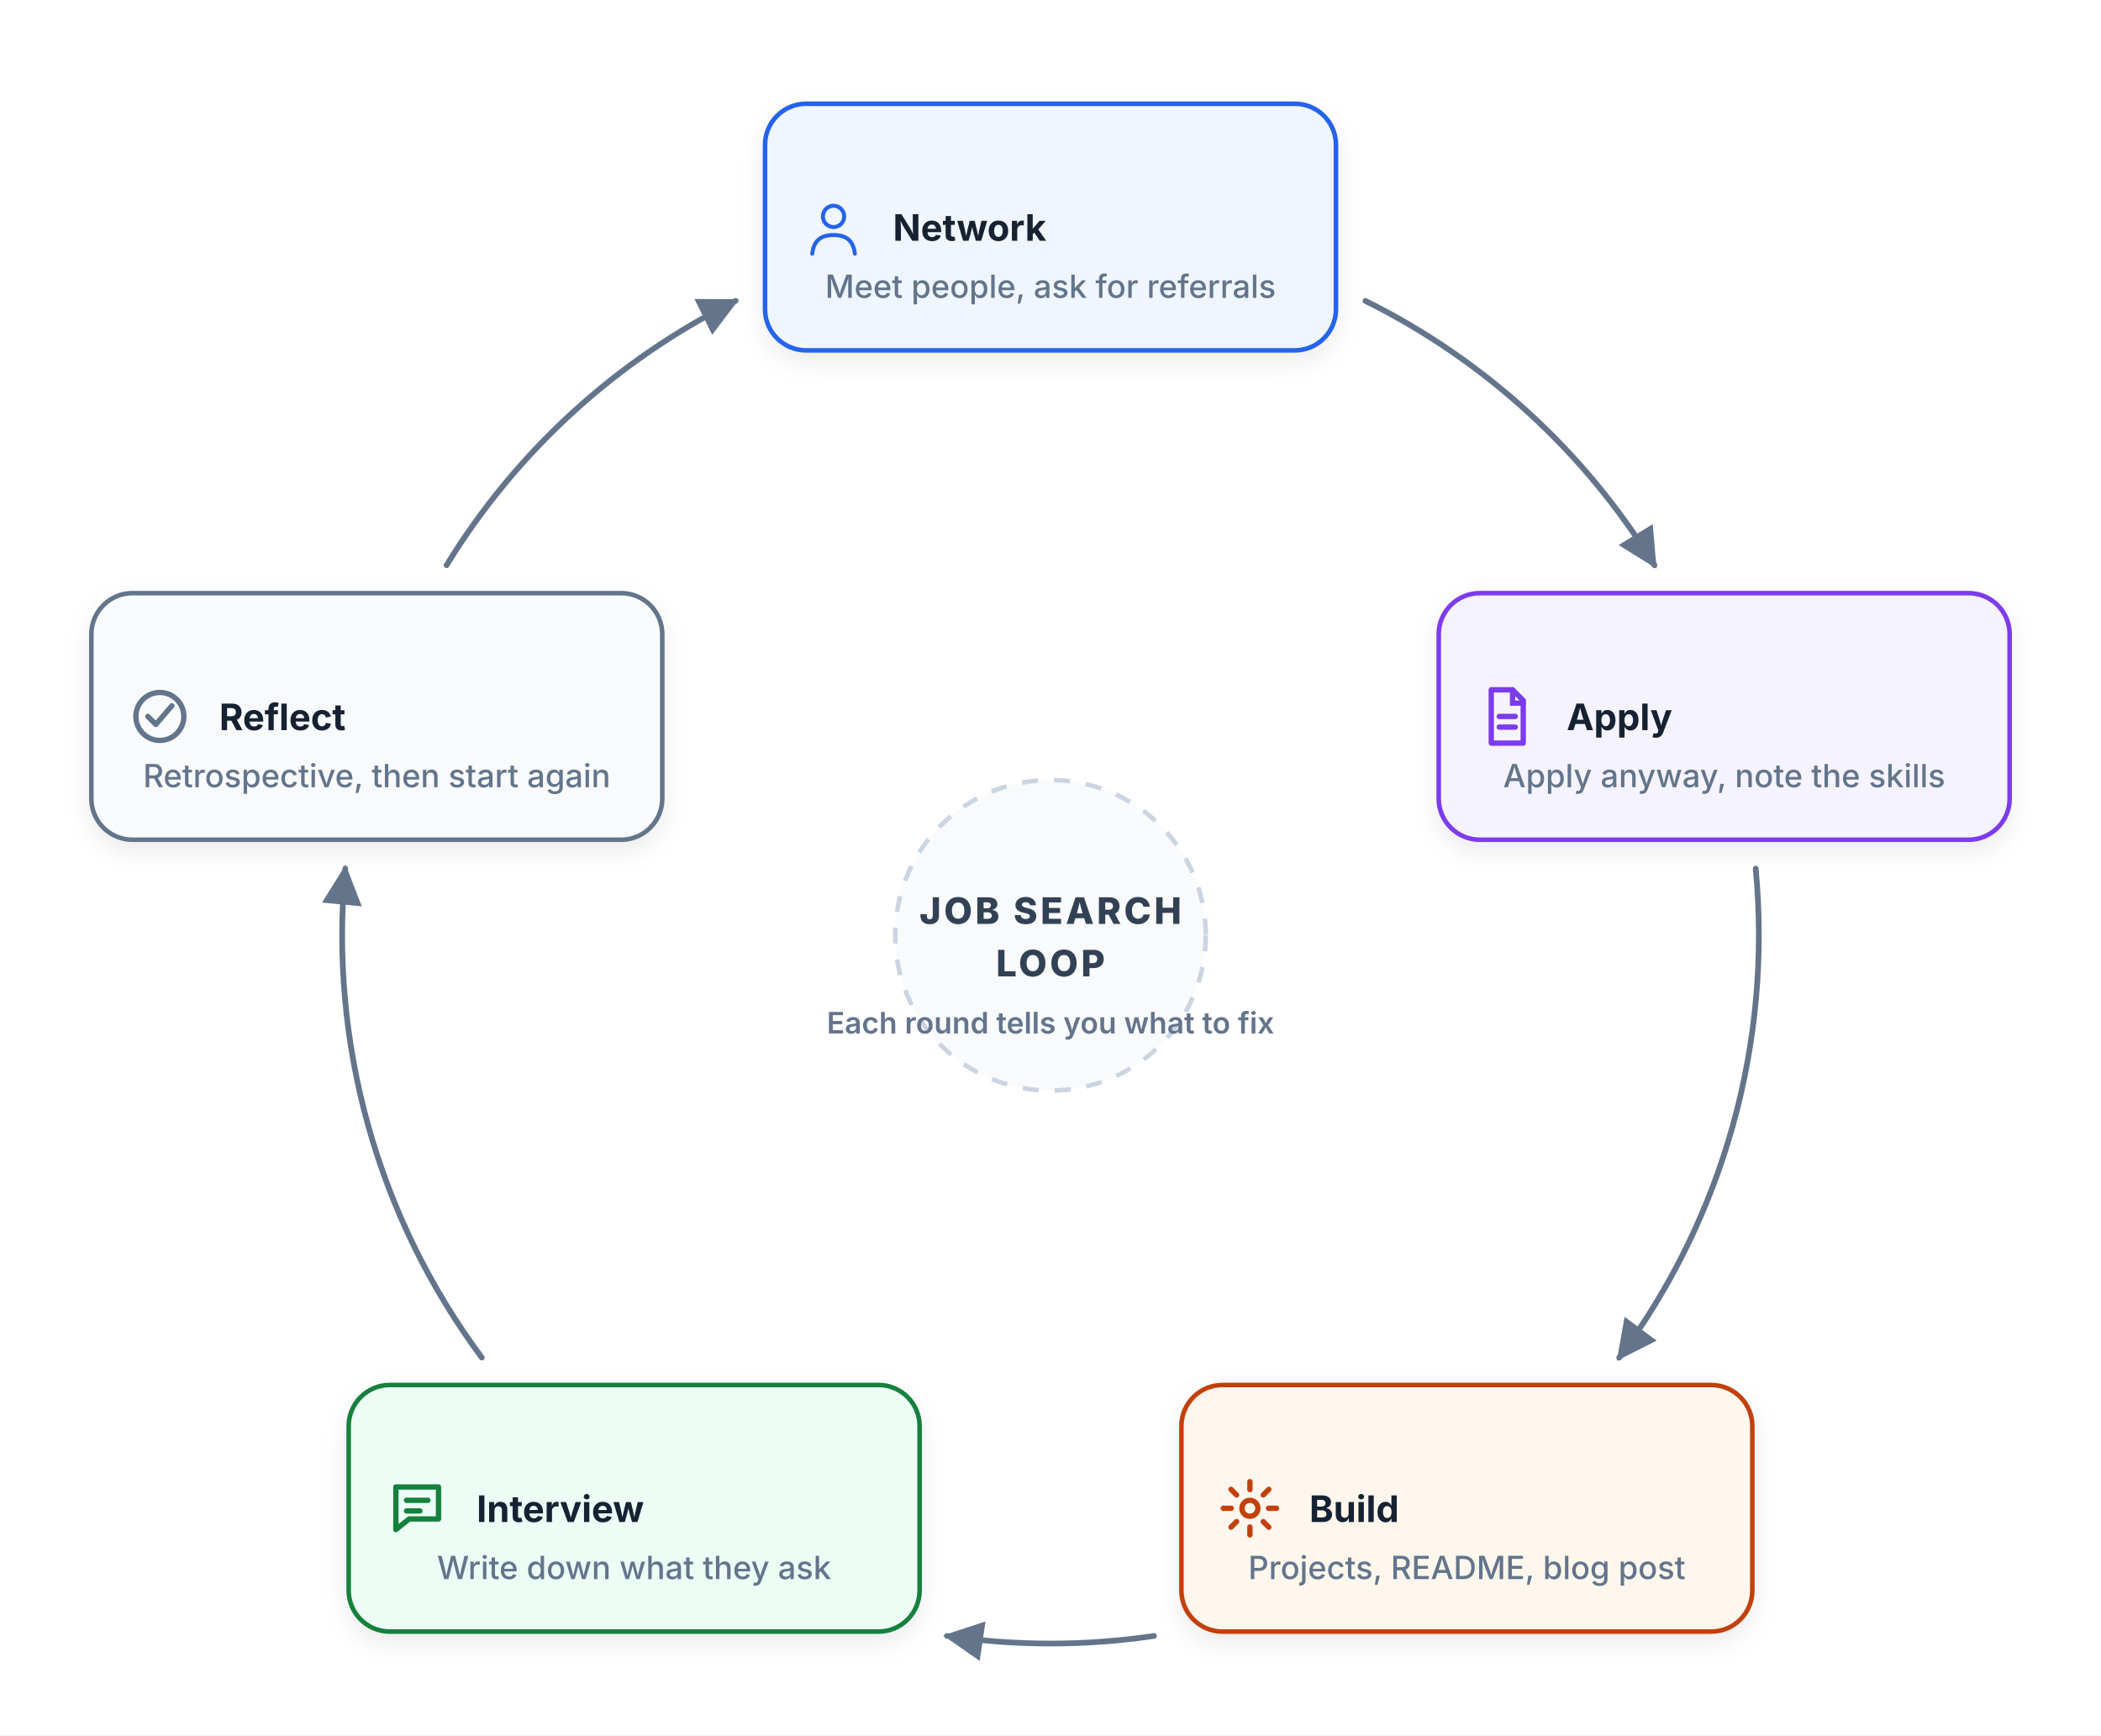
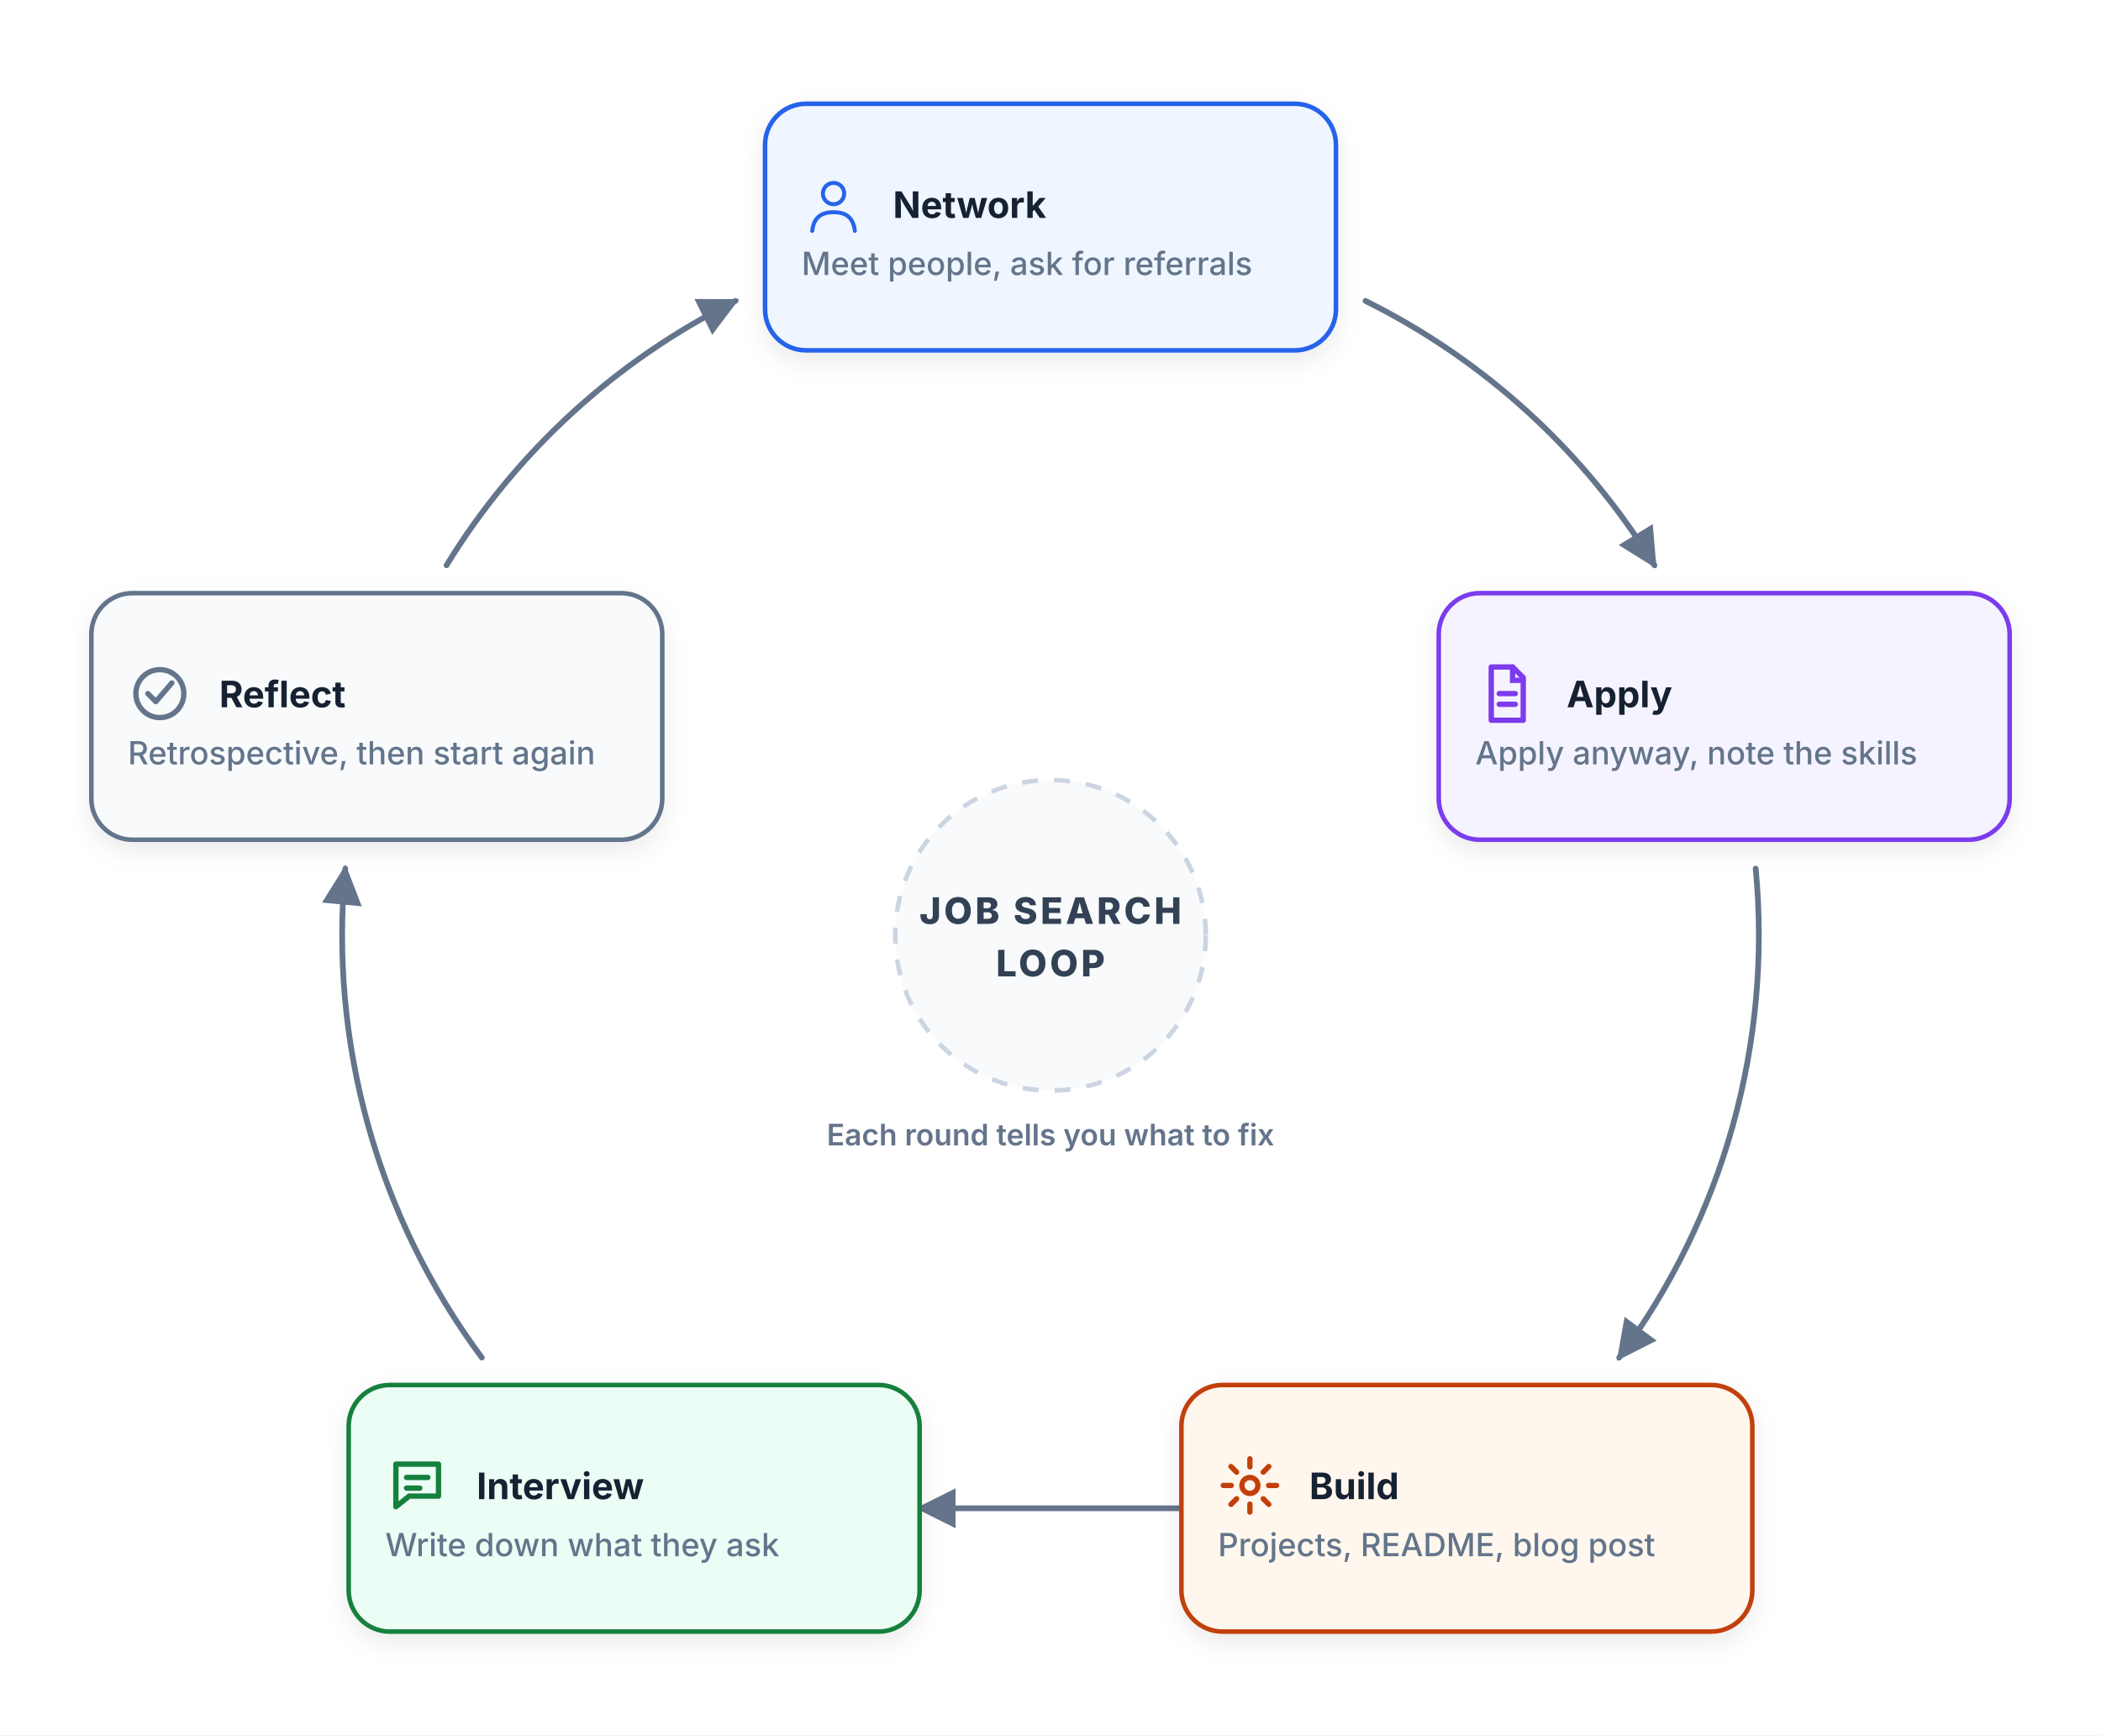
<svg xmlns="http://www.w3.org/2000/svg" width="920" height="760" viewBox="0 0 920 760" role="img" aria-labelledby="title desc">
  <defs>
    <filter id="shadow" x="-20%" y="-20%" width="140%" height="150%">
      <feDropShadow dx="0" dy="4" stdDeviation="5" flood-color="#0f172a" flood-opacity="0.08" />
    </filter>
    <marker id="arrow-purple" viewBox="0 0 10 10" refX="9" refY="5" markerWidth="7" markerHeight="7" orient="auto">
      <path d="M0 0 10 5 0 10Z" fill="#7c3aed" />
    </marker>
    <marker id="arrow-blue" viewBox="0 0 10 10" refX="9" refY="5" markerWidth="7" markerHeight="7" orient="auto">
      <path d="M0 0 10 5 0 10Z" fill="#2563eb" />
    </marker>
    <marker id="arrow-amber" viewBox="0 0 10 10" refX="9" refY="5" markerWidth="7" markerHeight="7" orient="auto">
      <path d="M0 0 10 5 0 10Z" fill="#c2410c" />
    </marker>
    <marker id="arrow-green" viewBox="0 0 10 10" refX="9" refY="5" markerWidth="7" markerHeight="7" orient="auto">
      <path d="M0 0 10 5 0 10Z" fill="#15803d" />
    </marker>
    <marker id="arrow-red" viewBox="0 0 10 10" refX="9" refY="5" markerWidth="7" markerHeight="7" orient="auto">
      <path d="M0 0 10 5 0 10Z" fill="#dc2626" />
    </marker>
    <marker id="arrow-gray" viewBox="0 0 10 10" refX="9" refY="5" markerWidth="7" markerHeight="7" orient="auto">
      <path d="M0 0 10 5 0 10Z" fill="#64748b" />
    </marker>
    <symbol id="icon-check" viewBox="0 0 24 24">
      <circle cx="12" cy="12" r="9" fill="none" stroke="currentColor" stroke-width="2" />
      <path d="m7.5 12 3 3 6-7" fill="none" stroke="currentColor" stroke-width="2" stroke-linecap="round" stroke-linejoin="round" />
    </symbol>
    <symbol id="icon-document" viewBox="0 0 24 24">
      <path d="M6 2h8l4 4v16H6Z" fill="none" stroke="currentColor" stroke-width="2" stroke-linejoin="round" />
      <path d="M14 2v5h4M9 12h6M9 16h6" fill="none" stroke="currentColor" stroke-width="2" stroke-linecap="round" />
    </symbol>
    <symbol id="icon-message" viewBox="0 0 24 24">
      <path d="M4 4h16v12H9l-5 4Z" fill="none" stroke="currentColor" stroke-width="2" stroke-linecap="round" stroke-linejoin="round" />
      <path d="M8 9h8M8 13h5" fill="none" stroke="currentColor" stroke-width="2" stroke-linecap="round" />
    </symbol>
    <symbol id="icon-settings" viewBox="0 0 24 24">
      <circle cx="12" cy="12" r="3" fill="none" stroke="currentColor" stroke-width="2" />
      <path d="M12 2v3M12 19v3M2 12h3M19 12h3M4.9 4.9 7 7M17 17l2.1 2.1M19.1 4.9 17 7M7 17l-2.1 2.1" fill="none" stroke="currentColor" stroke-width="2" stroke-linecap="round" />
    </symbol>
    <symbol id="icon-user" viewBox="0 0 24 24">
      <circle cx="12" cy="8" r="4" fill="none" stroke="currentColor" stroke-width="1.75" vector-effect="non-scaling-stroke" />
      <path d="M4 22c.6-5 3.3-7 8-7s7.4 2 8 7" fill="none" stroke="currentColor" stroke-width="1.75" stroke-linecap="round" vector-effect="non-scaling-stroke" />
    </symbol>
    <style>
      text { font-family: system-ui, -apple-system, BlinkMacSystemFont, "Segoe UI", sans-serif; fill: #172033; }
      .node rect { stroke-width: 2; }
      .node-title { font-size: 16px; font-weight: 750; text-anchor: middle; }
      .node-title.icon-copy { text-anchor: start; }
      .node-subtitle { font-size: 14px; font-weight: 500; fill: #64748b; text-anchor: middle; }
      .node-subtitle.icon-copy { text-anchor: start; }
      .eyebrow { font-size: 12px; font-weight: 750; letter-spacing: 1px; fill: #64748b; text-anchor: middle; }
      .mention-icon { font-size: 27px; font-weight: 750; text-anchor: middle; }
      .standalone-mention { font-size: 52px; font-weight: 750; text-anchor: middle; }
      .icon-node-title { font-size: 16px; font-weight: 750; text-anchor: middle; }
      .edge { fill: none; stroke-width: 2.5; stroke-linecap: round; stroke-linejoin: round; }
      .edge-label rect { stroke-width: 2; }
      .edge-label text { font-size: 14px; font-weight: 750; text-anchor: middle; dominant-baseline: central; }
      .divider { stroke: #cbd5e1; stroke-width: 2; stroke-dasharray: 6 8; stroke-linecap: round; }
      .center-annotation { fill: #f8fafc; stroke: #cbd5e1; stroke-width: 2; stroke-dasharray: 7 7; }
      .center-title { font-size: 16px; font-weight: 800; letter-spacing: 1.3px; fill: #334155; text-anchor: middle; }
      .center-detail { font-size: 13px; font-weight: 600; fill: #64748b; text-anchor: middle; }
    </style>
  </defs>
  <rect width="920" height="760" fill="#ffffff" />
  <path class="edge" d="M597.92 131.79A310.18 310.18 0 0 1 724.47 247.55" stroke="#64748b" marker-end="url(#arrow-gray)" />
  <path class="edge" d="M768.8 380.43A310.18 310.18 0 0 1 709.02 594.56" stroke="#64748b" marker-end="url(#arrow-gray)" />
-   <path class="edge" d="M505.31 716.47A310.18 310.18 0 0 1 414.69 716.47" stroke="#64748b" marker-end="url(#arrow-gray)" />
+   <path class="edge" d="M517.32 660.56L402.68 660.56" stroke="#64748b" marker-end="url(#arrow-gray)" />
  <path class="edge" d="M210.98 594.56A310.18 310.18 0 0 1 151.2 380.43" stroke="#64748b" marker-end="url(#arrow-gray)" />
  <path class="edge" d="M195.53 247.55A310.18 310.18 0 0 1 322.08 131.79" stroke="#64748b" marker-end="url(#arrow-gray)" />
  <circle class="center-annotation" cx="460" cy="409.62" r="68" />
  <text class="center-title" x="460" y="404.62">JOB SEARCH</text>
  <text class="center-title" x="460" y="427.62">LOOP</text>
-   <text class="center-detail" x="460" y="452.62">Each round tells you what to fix</text>
+   <text class="center-detail" x="460" y="501.62">Each round tells you what to fix</text>
  <g class="node node-blue" transform="translate(335 45.44)" filter="url(#shadow)">
    <rect width="250" height="108" rx="18" fill="#eff6ff" stroke="#2563eb" />
-     <use href="#icon-user" x="16" y="40" width="28" height="28" color="#2563eb" />
-     <text class="node-title icon-copy" x="56" y="60">Network</text>
-     <text class="node-subtitle" x="125" y="85">Meet people, ask for referrals</text>
+     <use href="#icon-user" x="16" y="30" width="28" height="28" color="#2563eb" />
+     <text class="node-title icon-copy" x="56" y="50">Network</text>
+     <text class="node-subtitle icon-copy" x="16" y="75" textLength="218" lengthAdjust="spacingAndGlyphs">Meet people, ask for referrals</text>
  </g>
  <g class="node node-purple" transform="translate(630 259.77)" filter="url(#shadow)">
    <rect width="250" height="108" rx="18" fill="#f5f3ff" stroke="#7c3aed" />
-     <use href="#icon-document" x="16" y="40" width="28" height="28" color="#7c3aed" />
-     <text class="node-title icon-copy" x="56" y="60">Apply</text>
-     <text class="node-subtitle" x="125" y="85">Apply anyway, note the skills</text>
+     <use href="#icon-document" x="16" y="30" width="28" height="28" color="#7c3aed" />
+     <text class="node-title icon-copy" x="56" y="50">Apply</text>
+     <text class="node-subtitle icon-copy" x="16" y="75">Apply anyway, note the skills</text>
  </g>
  <g class="node node-amber" transform="translate(517.32 606.56)" filter="url(#shadow)">
    <rect width="250" height="108" rx="18" fill="#fff7ed" stroke="#c2410c" />
-     <use href="#icon-settings" x="16" y="40" width="28" height="28" color="#c2410c" />
-     <text class="node-title icon-copy" x="56" y="60">Build</text>
-     <text class="node-subtitle" x="125" y="85">Projects, README, blog post</text>
+     <use href="#icon-settings" x="16" y="30" width="28" height="28" color="#c2410c" />
+     <text class="node-title icon-copy" x="56" y="50">Build</text>
+     <text class="node-subtitle icon-copy" x="16" y="75">Projects, README, blog post</text>
  </g>
  <g class="node node-green" transform="translate(152.68 606.56)" filter="url(#shadow)">
    <rect width="250" height="108" rx="18" fill="#ecfdf5" stroke="#15803d" />
-     <use href="#icon-message" x="16" y="40" width="28" height="28" color="#15803d" />
-     <text class="node-title icon-copy" x="56" y="60">Interview</text>
-     <text class="node-subtitle" x="125" y="85">Write down what they ask</text>
+     <use href="#icon-message" x="16" y="30" width="28" height="28" color="#15803d" />
+     <text class="node-title icon-copy" x="56" y="50">Interview</text>
+     <text class="node-subtitle icon-copy" x="16" y="75">Write down what they ask</text>
  </g>
  <g class="node node-gray" transform="translate(40 259.77)" filter="url(#shadow)">
    <rect width="250" height="108" rx="18" fill="#f8fafc" stroke="#64748b" />
-     <use href="#icon-check" x="16" y="40" width="28" height="28" color="#64748b" />
-     <text class="node-title icon-copy" x="56" y="60">Reflect</text>
-     <text class="node-subtitle" x="125" y="85">Retrospective, then start again</text>
+     <use href="#icon-check" x="16" y="30" width="28" height="28" color="#64748b" />
+     <text class="node-title icon-copy" x="56" y="50">Reflect</text>
+     <text class="node-subtitle icon-copy" x="16" y="75" textLength="218" lengthAdjust="spacingAndGlyphs">Retrospective, then start again</text>
  </g>
</svg>
